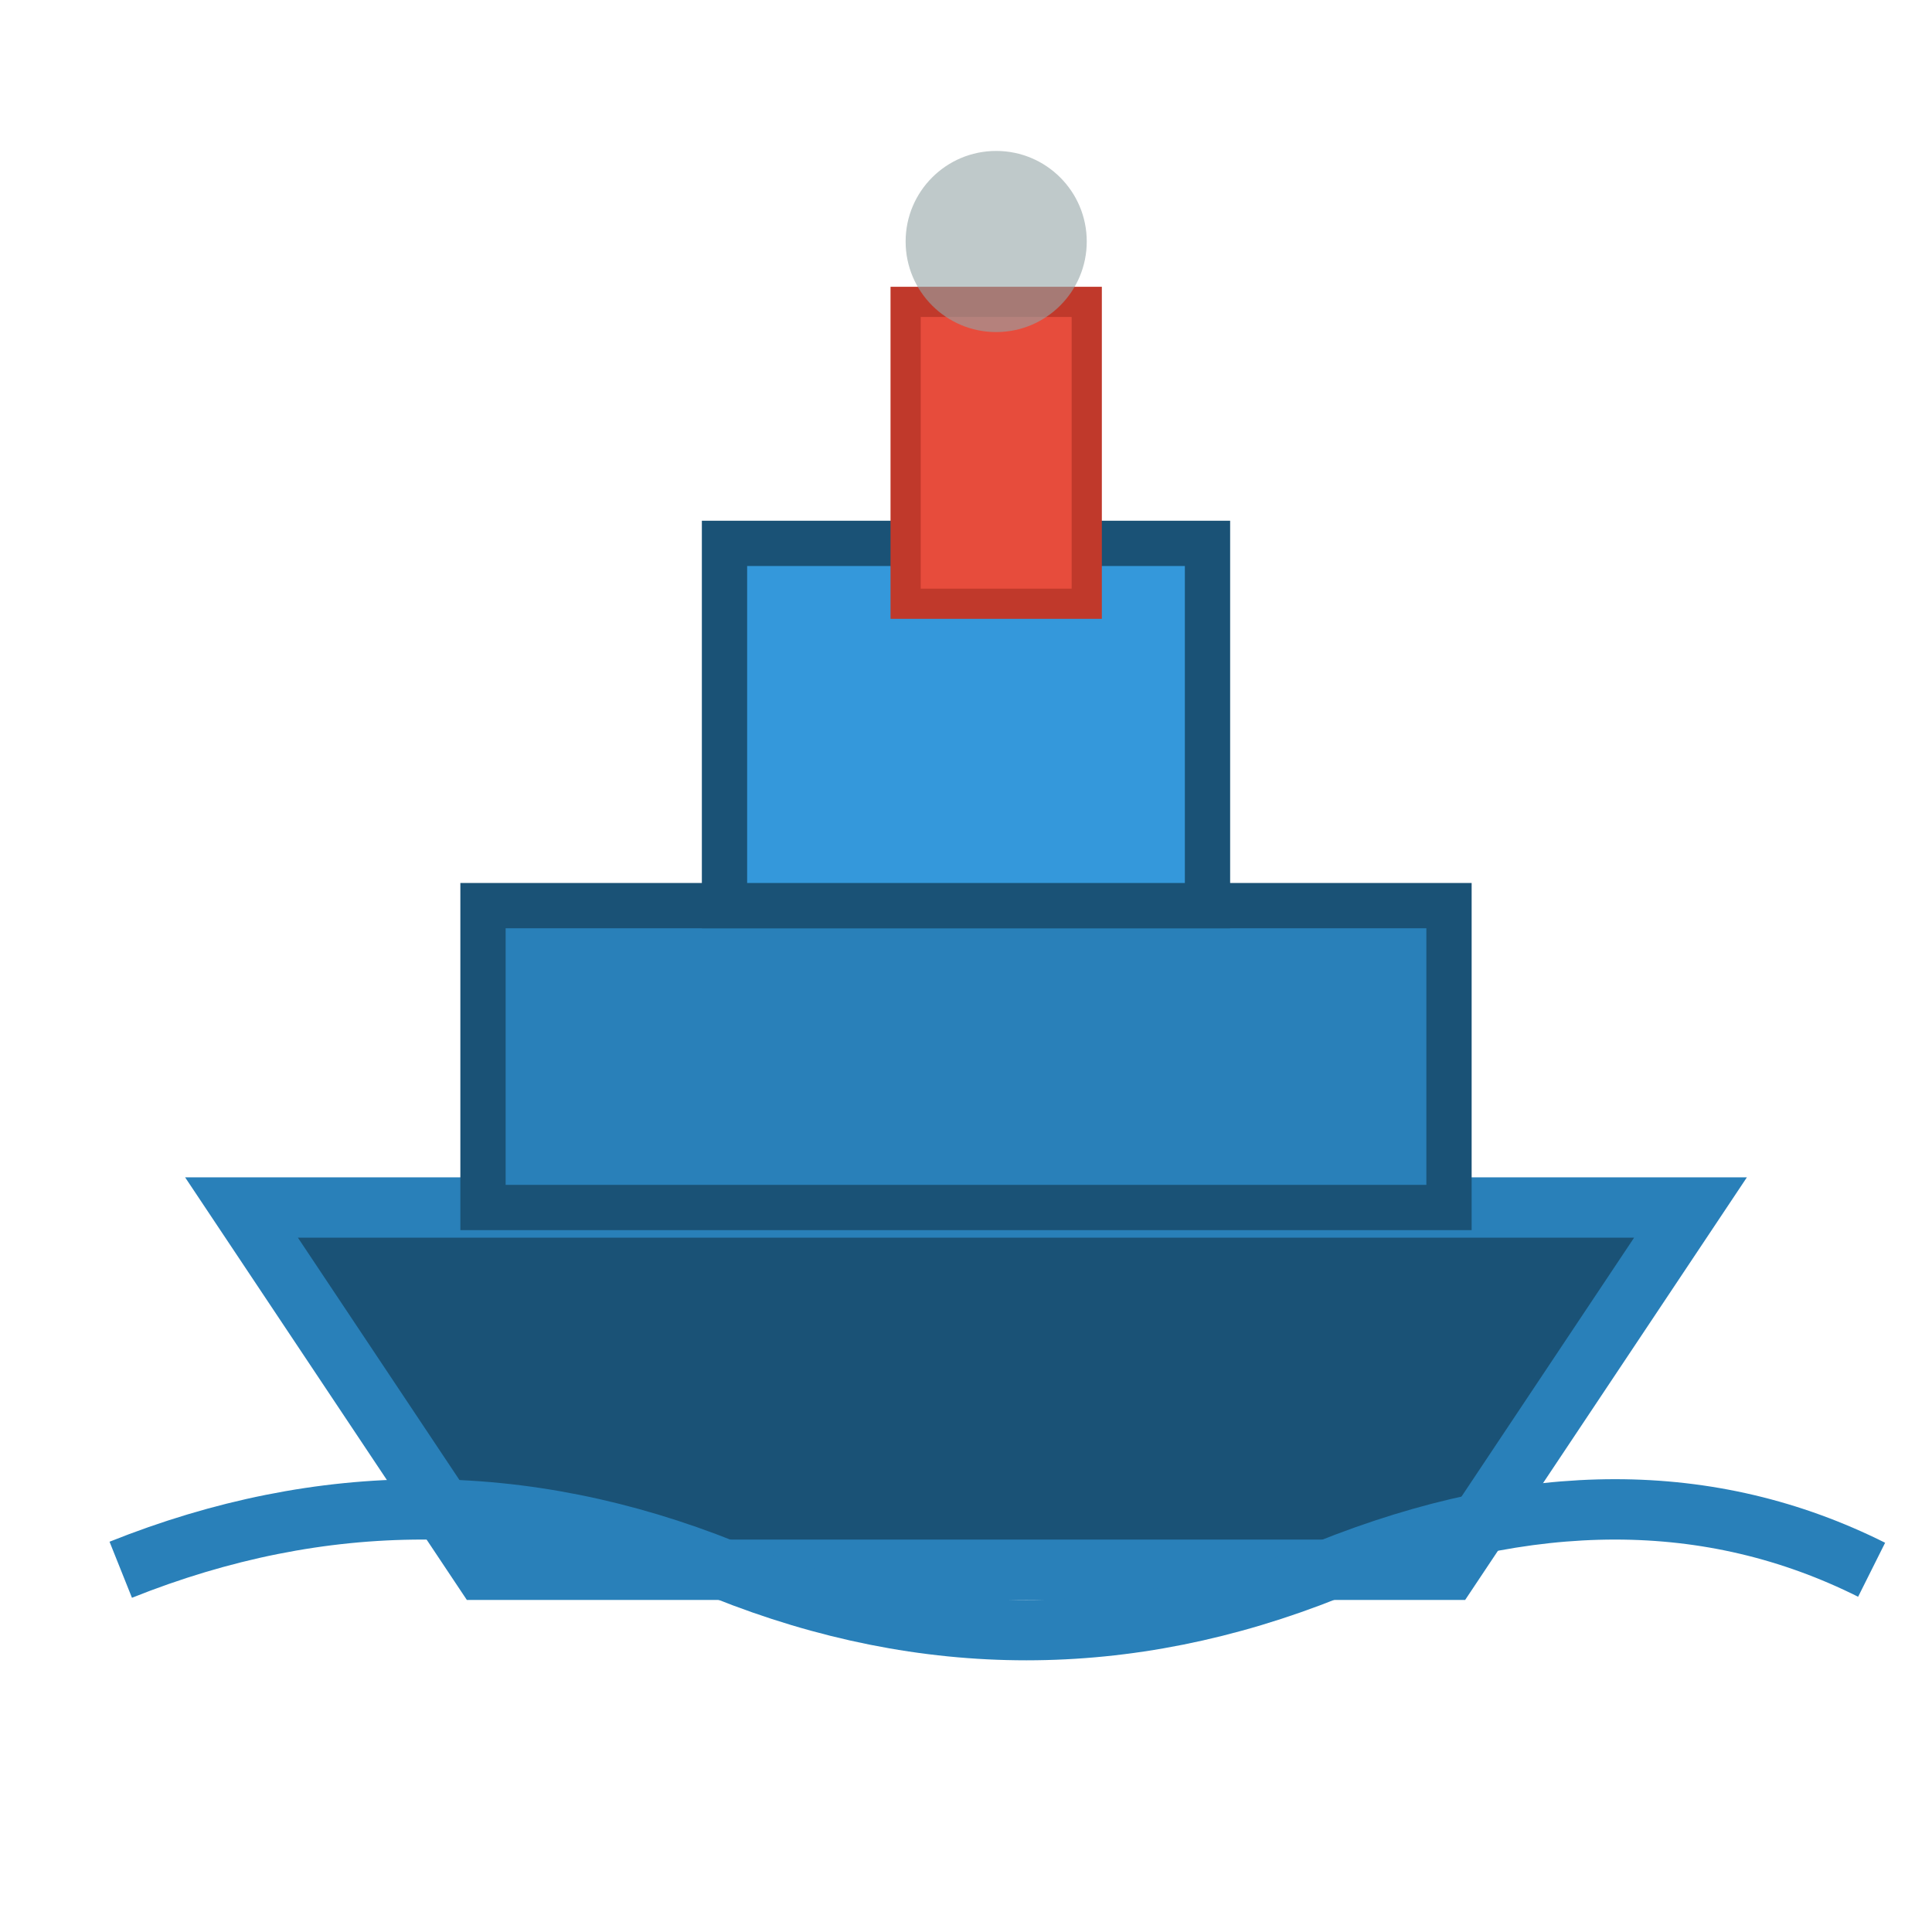
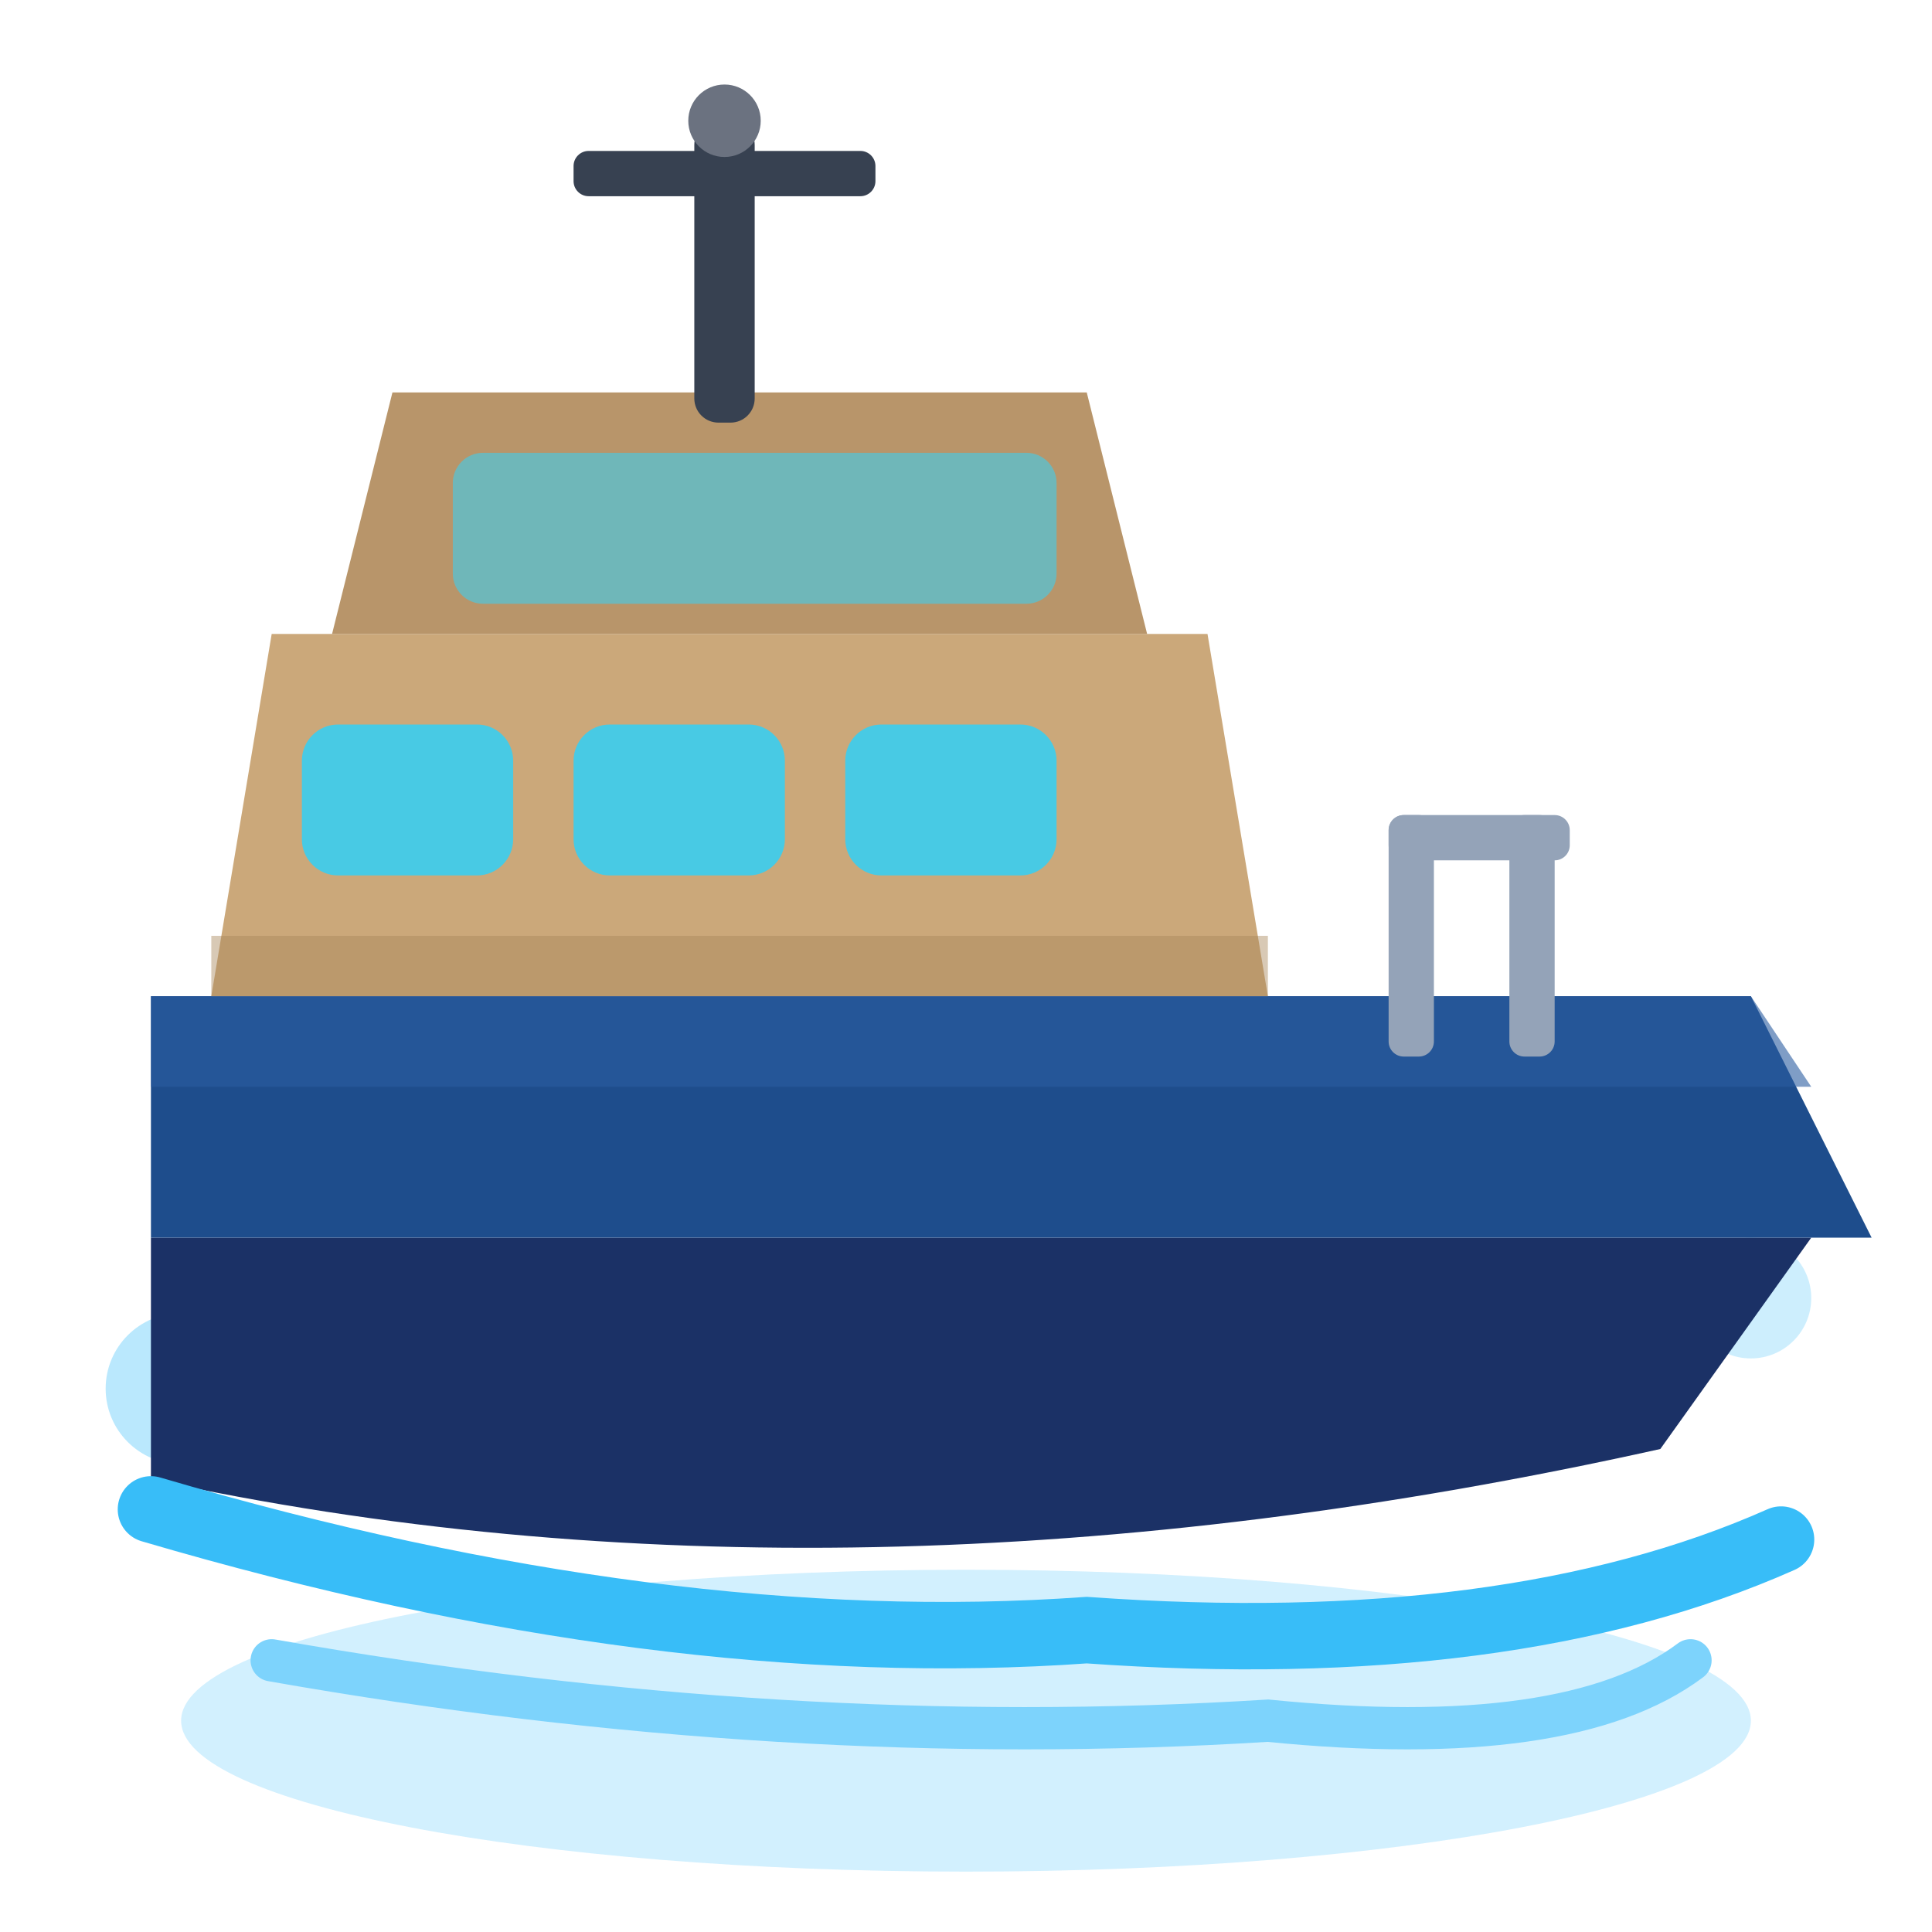
<svg xmlns="http://www.w3.org/2000/svg" viewBox="0 0 64 64" width="64" height="64">
-   <path d="M8 40 L56 40 L48 52 L16 52 Z" fill="#1a5276" stroke="#2980b9" stroke-width="2" />
-   <rect x="16" y="30" width="32" height="10" fill="#2980b9" stroke="#1a5276" stroke-width="1.5" />
-   <rect x="24" y="18" width="16" height="12" fill="#3498db" stroke="#1a5276" stroke-width="1.5" />
-   <rect x="30" y="10" width="6" height="10" fill="#e74c3c" stroke="#c0392b" stroke-width="1" />
-   <circle cx="33" cy="8" r="3" fill="#95a5a6" opacity="0.6" />
-   <path d="M4 52 Q14 48 24 52 Q34 56 44 52 Q54 48 62 52" fill="none" stroke="#2980b9" stroke-width="2" />
+   <circle cx="6" cy="46" r="2.5" fill="#38BDF8" opacity="0.35" />
+   <circle cx="58" cy="43" r="2" fill="#38BDF8" opacity="0.25" />
+   <ellipse cx="32" cy="57" rx="26" ry="5" fill="#7DD3FC" opacity="0.35" />
+   <path d="M5,41 L5,49 Q28,54 55,48 L60,41 Z" fill="#1B3166" />
+   <path d="M5,33 L58,33 L62,41 L5,41 Z" fill="#1E4D8C" />
+   <path d="M5,33 L58,33 L60,36 L5,36 Z" fill="#2A5BA0" opacity="0.6" />
+   <path d="M9,21 L40,21 L42,33 L7,33 Z" fill="#CBA87A" />
+   <path d="M7,31 L42,31 L42,33 L7,33 Z" fill="#A8875A" opacity="0.45" />
+   <rect x="10" y="24" width="7" height="5" rx="1.2" fill="#48CAE4" />
+   <rect x="19" y="24" width="7" height="5" rx="1.2" fill="#48CAE4" />
+   <rect x="28" y="24" width="7" height="5" rx="1.2" fill="#48CAE4" />
+   <path d="M13,13 L36,13 L38,21 L11,21 Z" fill="#B8956A" />
+   <rect x="15" y="15" width="20" height="5" rx="1" fill="#48CAE4" opacity="0.65" />
+   <rect x="23" y="4" width="2" height="10" rx="0.8" fill="#374151" />
+   <rect x="19" y="5" width="10" height="1.5" rx="0.5" fill="#374151" />
+   <circle cx="24" cy="4" r="1.2" fill="#6B7280" />
+   <rect x="46" y="27" width="1.5" height="8" rx="0.5" fill="#94A3B8" />
+   <rect x="50" y="27" width="1.5" height="8" rx="0.5" fill="#94A3B8" />
+   <rect x="46" y="27" width="6" height="1.5" rx="0.5" fill="#94A3B8" />
+   <path d="M5,50 Q22,55 36,54 Q50,55 59,51" stroke="#38BDF8" stroke-width="2.2" fill="none" stroke-linecap="round" />
+   <path d="M9,55 Q26,58 42,57 Q52,58 56,55" stroke="#7DD3FC" stroke-width="1.4" fill="none" stroke-linecap="round" />
</svg>
